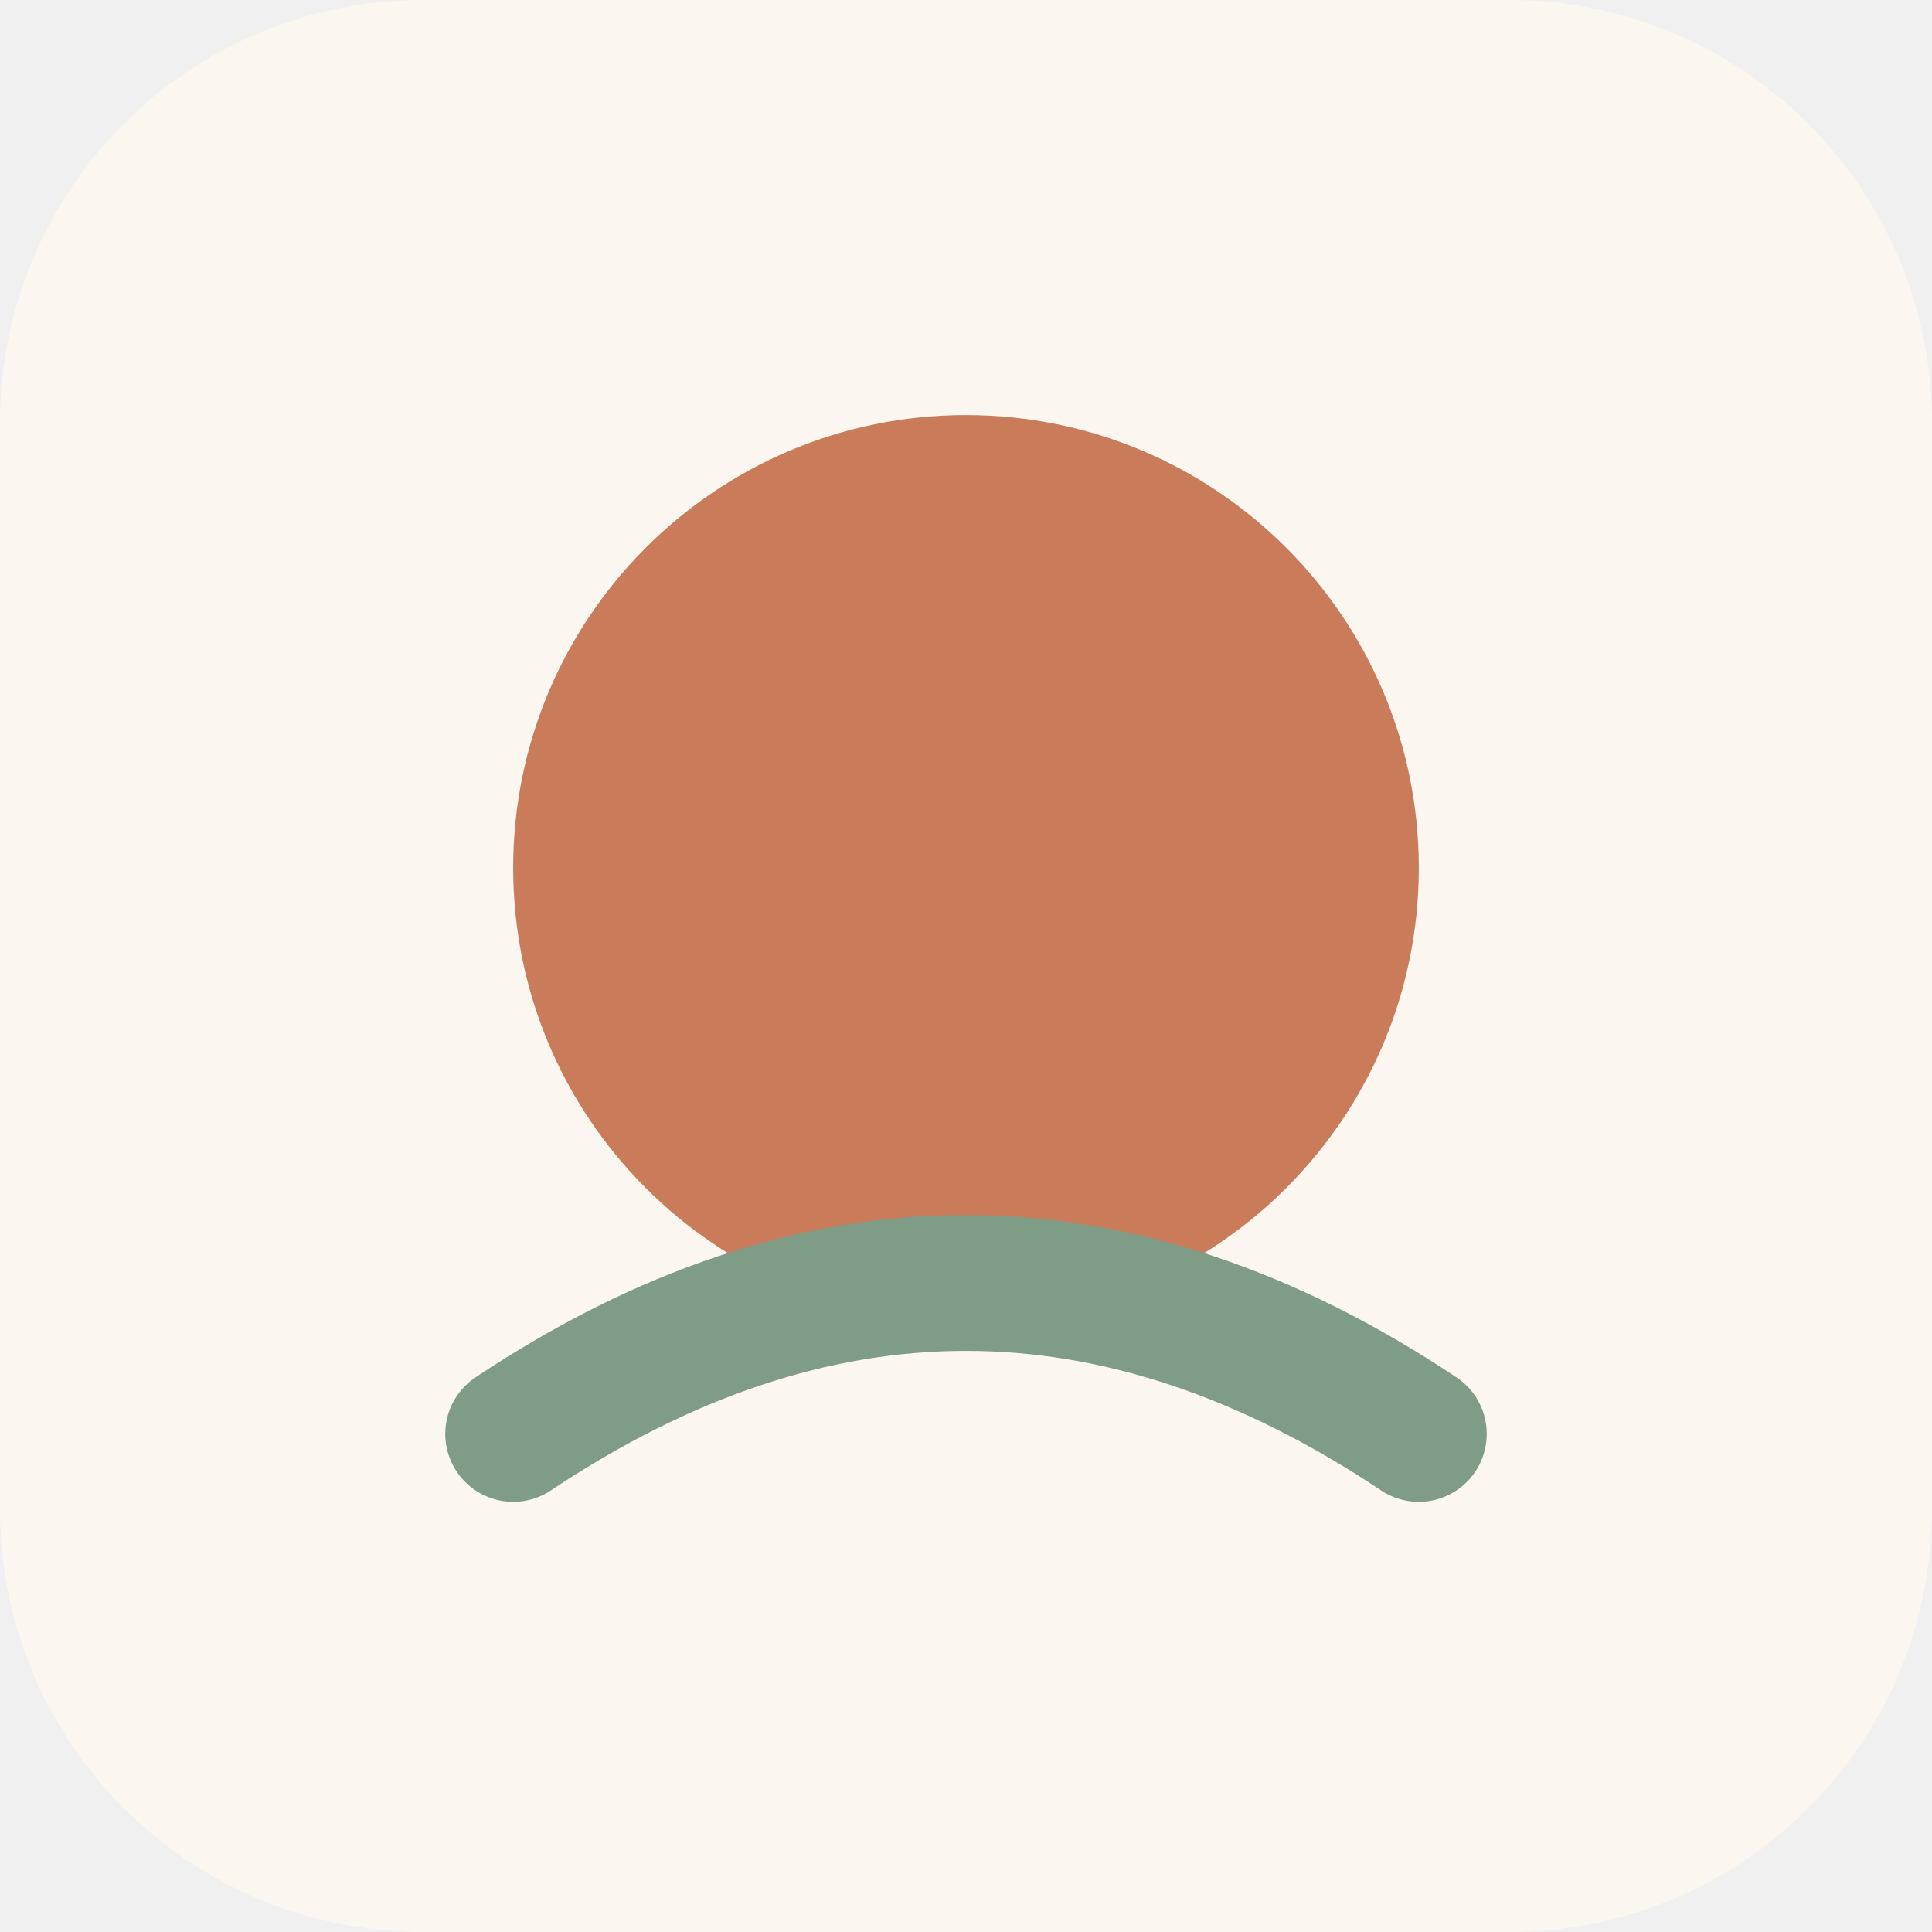
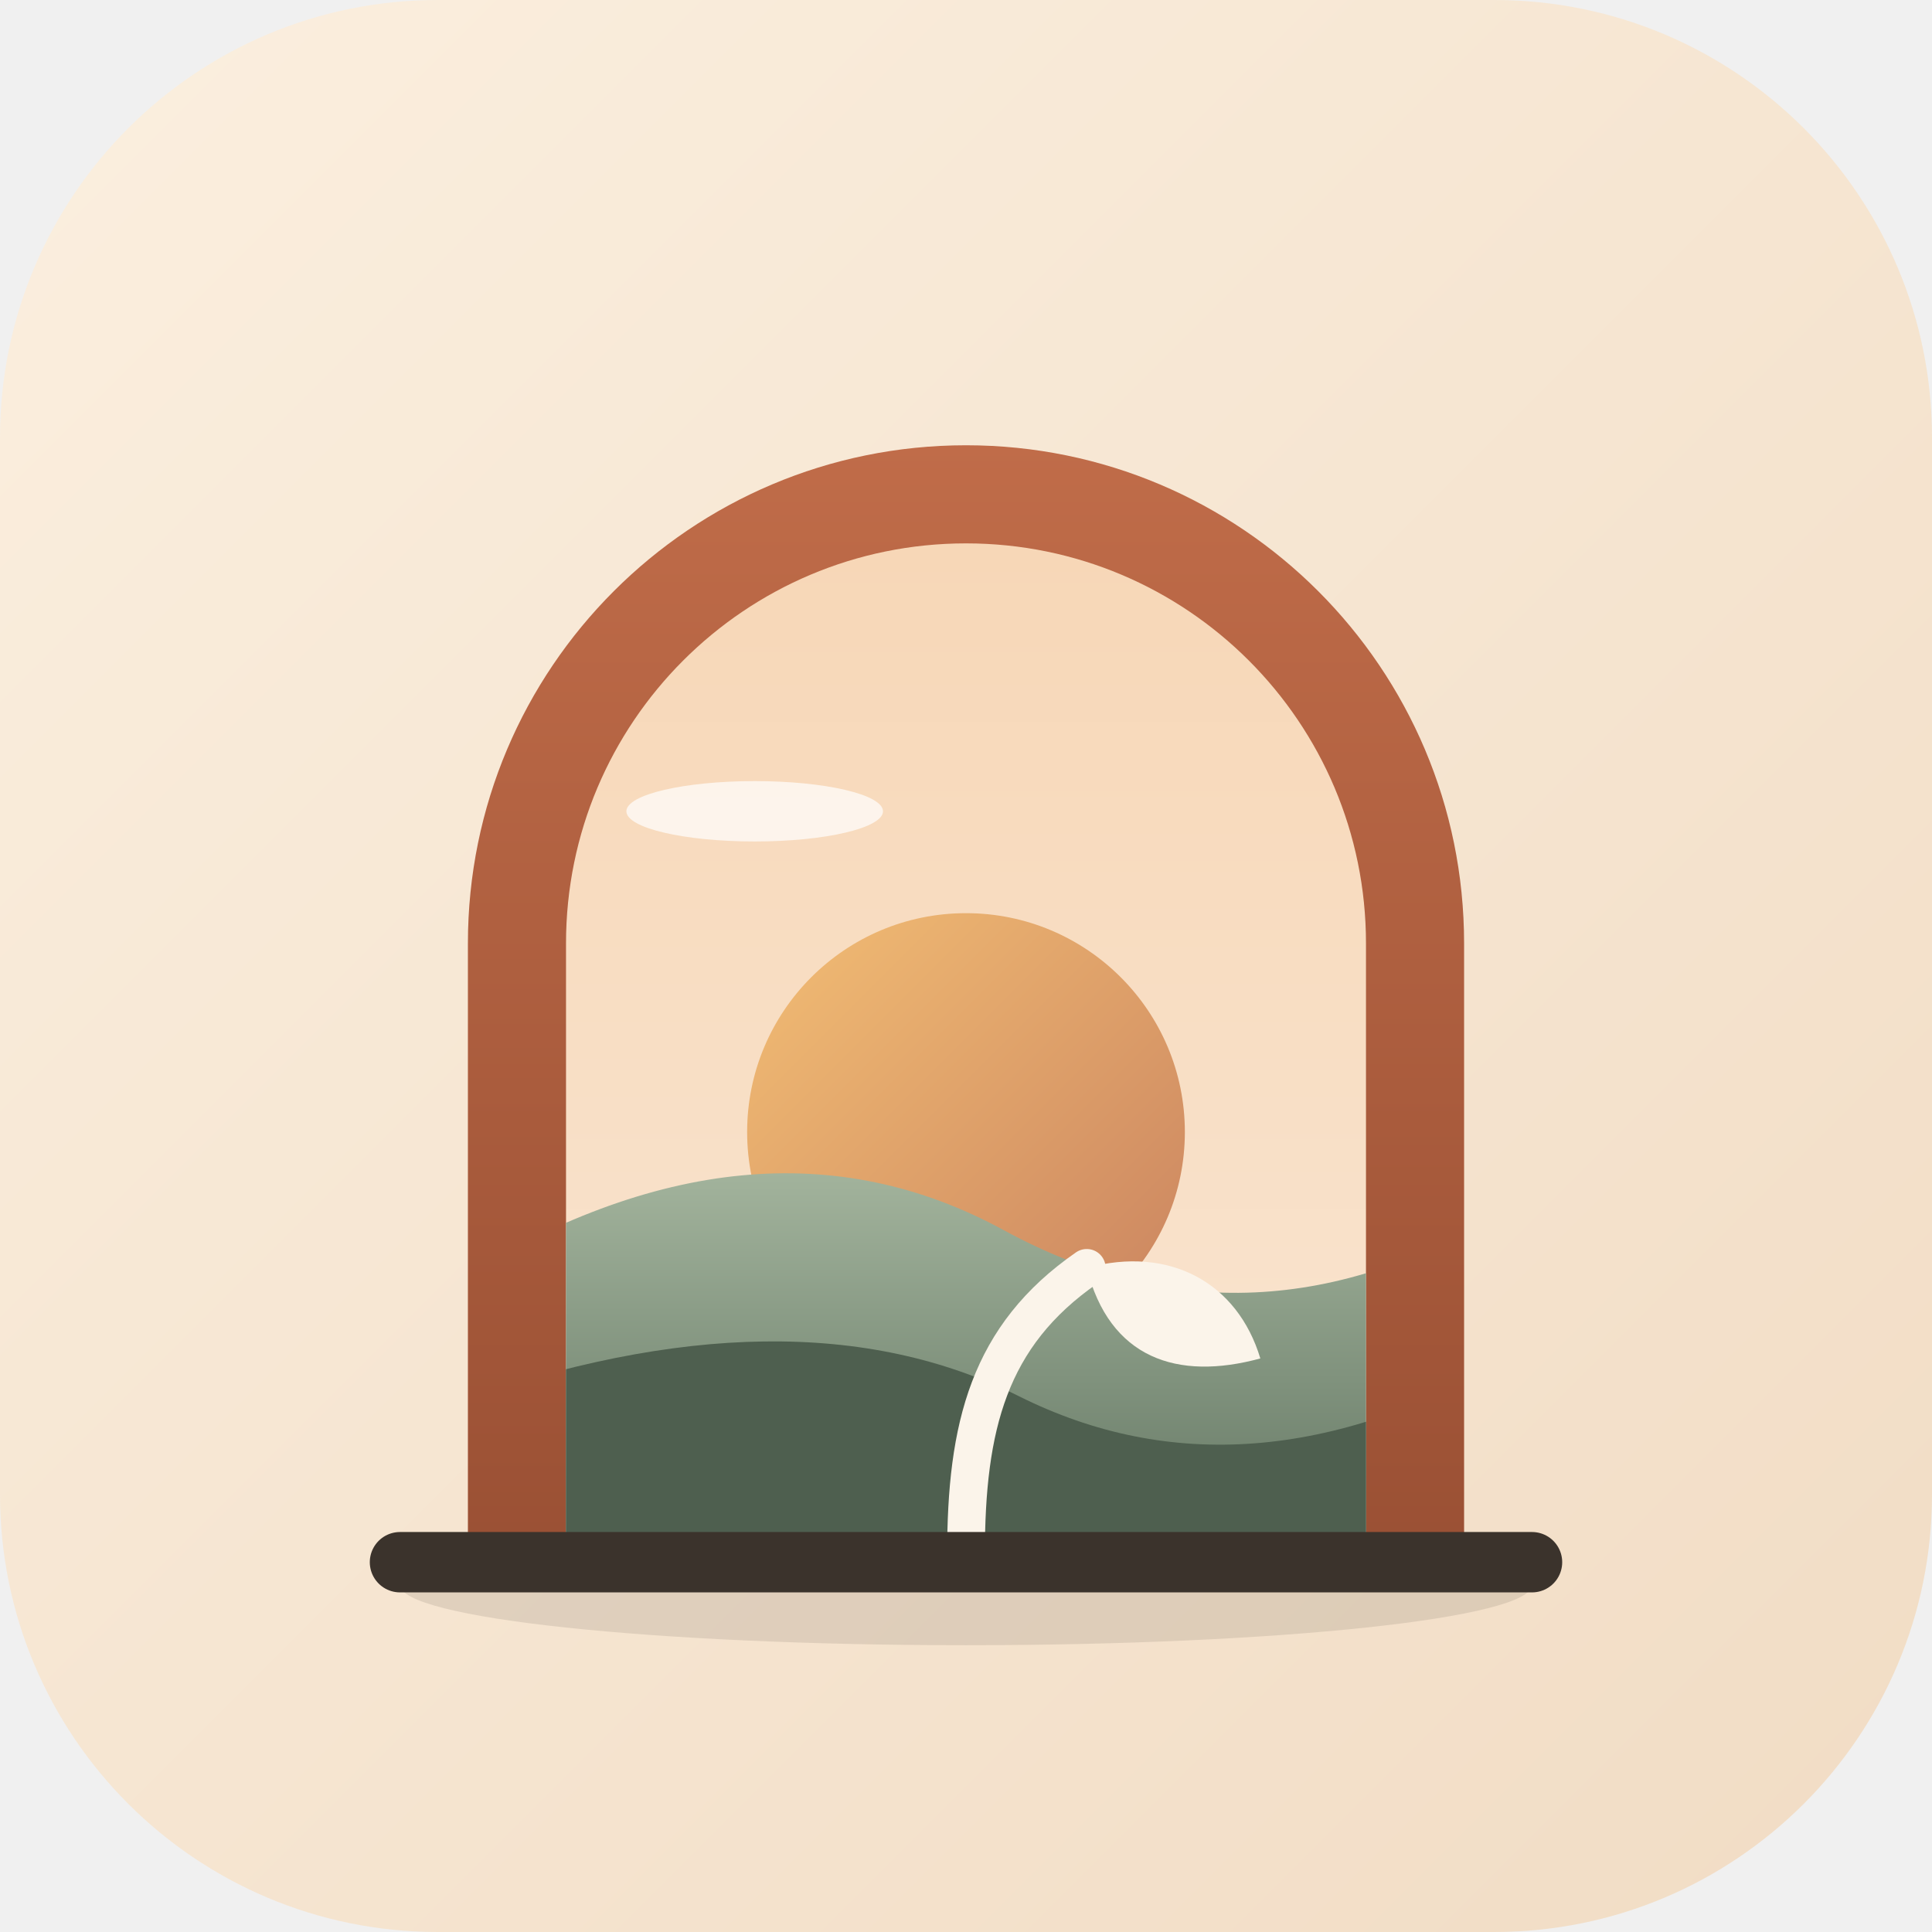
<svg xmlns="http://www.w3.org/2000/svg" viewBox="0 0 512 512">
-   <rect width="512" height="512" rx="112" fill="#fbf6ef" />
-   <circle cx="256" cy="230" r="120" fill="#c97b5a" />
-   <path d="M136 380q120-80 240 0" stroke="#7f9c86" stroke-width="36" fill="none" stroke-linecap="round" />
+   <defs>
+     <linearGradient id="bg" x1="0" y1="0" x2="1" y2="1">
+       <stop offset="0" stop-color="#FBEFDF" />
+       <stop offset="1" stop-color="#F1DCC4" />
+     </linearGradient>
+     <linearGradient id="sky" x1="0" y1="0" x2="0" y2="1">
+       <stop offset="0" stop-color="#F6CFA8" />
+       <stop offset="1" stop-color="#FAEBDC" />
+     </linearGradient>
+     <linearGradient id="sun" x1="0" y1="0" x2="1" y2="1">
+       <stop offset="0" stop-color="#F3BE74" />
+       <stop offset="1" stop-color="#C9825F" />
+     </linearGradient>
+     <linearGradient id="hill" x1="0" y1="0" x2="0" y2="1">
+       <stop offset="0" stop-color="#A2B39C" />
+       <stop offset="1" stop-color="#5E715E" />
+     </linearGradient>
+     <linearGradient id="frame" x1="0" y1="0" x2="0" y2="1">
+       <stop offset="0" stop-color="#C06C49" />
+       <stop offset="1" stop-color="#9A5034" />
+     </linearGradient>
+     <clipPath id="a">
+       <path d="M150 410V250a106 106 0 0 1 212 0v160z" />
+     </clipPath>
+   </defs>
+   <rect width="512" height="512" rx="116" fill="url(#bg)" />
+   <ellipse cx="256" cy="420" rx="150" ry="16" fill="#3B332C" opacity=".12" />
+   <path d="M124 414V250a132 132 0 0 1 264 0v164z" fill="url(#frame)" />
+   <g clip-path="url(#a)">
+     <rect width="512" height="512" fill="url(#sky)" />
+     <circle cx="256" cy="300" r="58" fill="url(#sun)" />
+     <ellipse cx="200" cy="215" rx="34" ry="8" fill="#fff" opacity=".7" />
+     <path d="M120 340 Q200 290 266 326 T400 320 V420 H120z" fill="url(#hill)" />
+     <path d="M120 372 Q210 340 270 370 T400 360 V420 H120z" fill="#4E5F4F" />
+   </g>
+   <path d="M256 412c0-34 6-58 32-76" stroke="#FBF4EA" stroke-width="10" stroke-linecap="round" fill="none" />
+   <path d="M288 336c22-6 40 4 46 24-22 6-40 0-46-24z" fill="#FBF4EA" />
+   <path d="M106 414h300" stroke="#3B332C" stroke-width="16" stroke-linecap="round" />
</svg>
